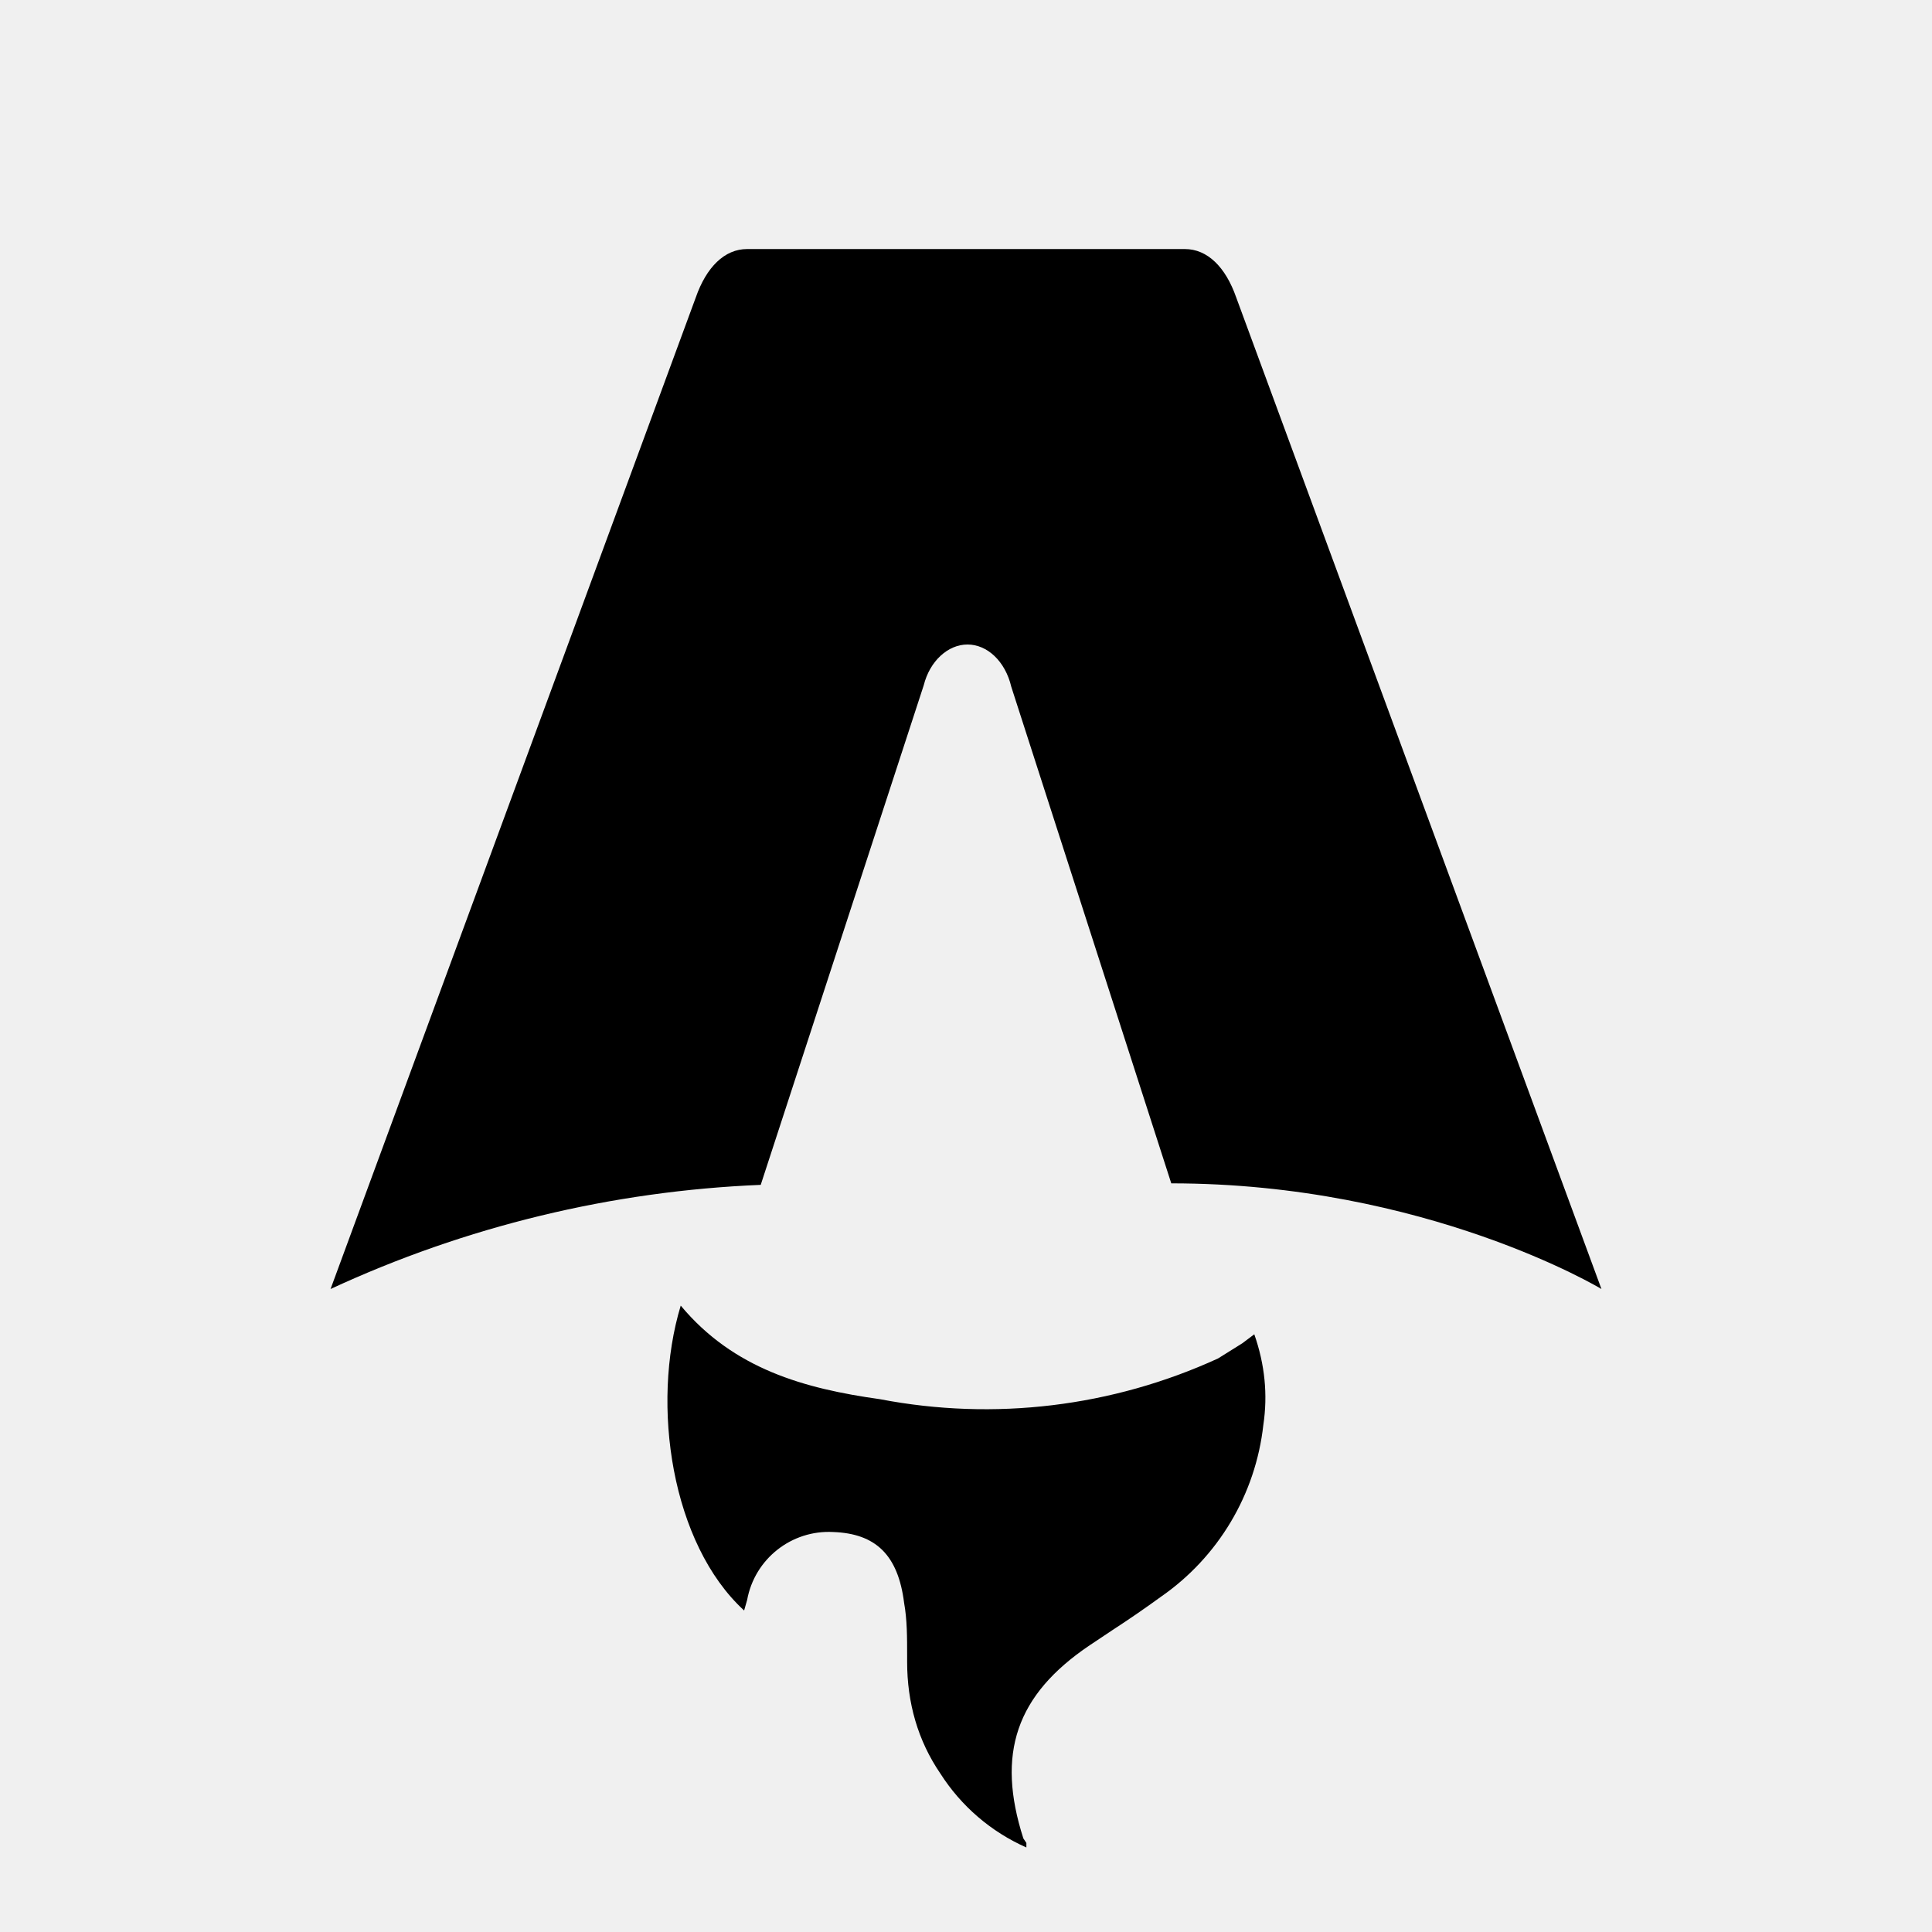
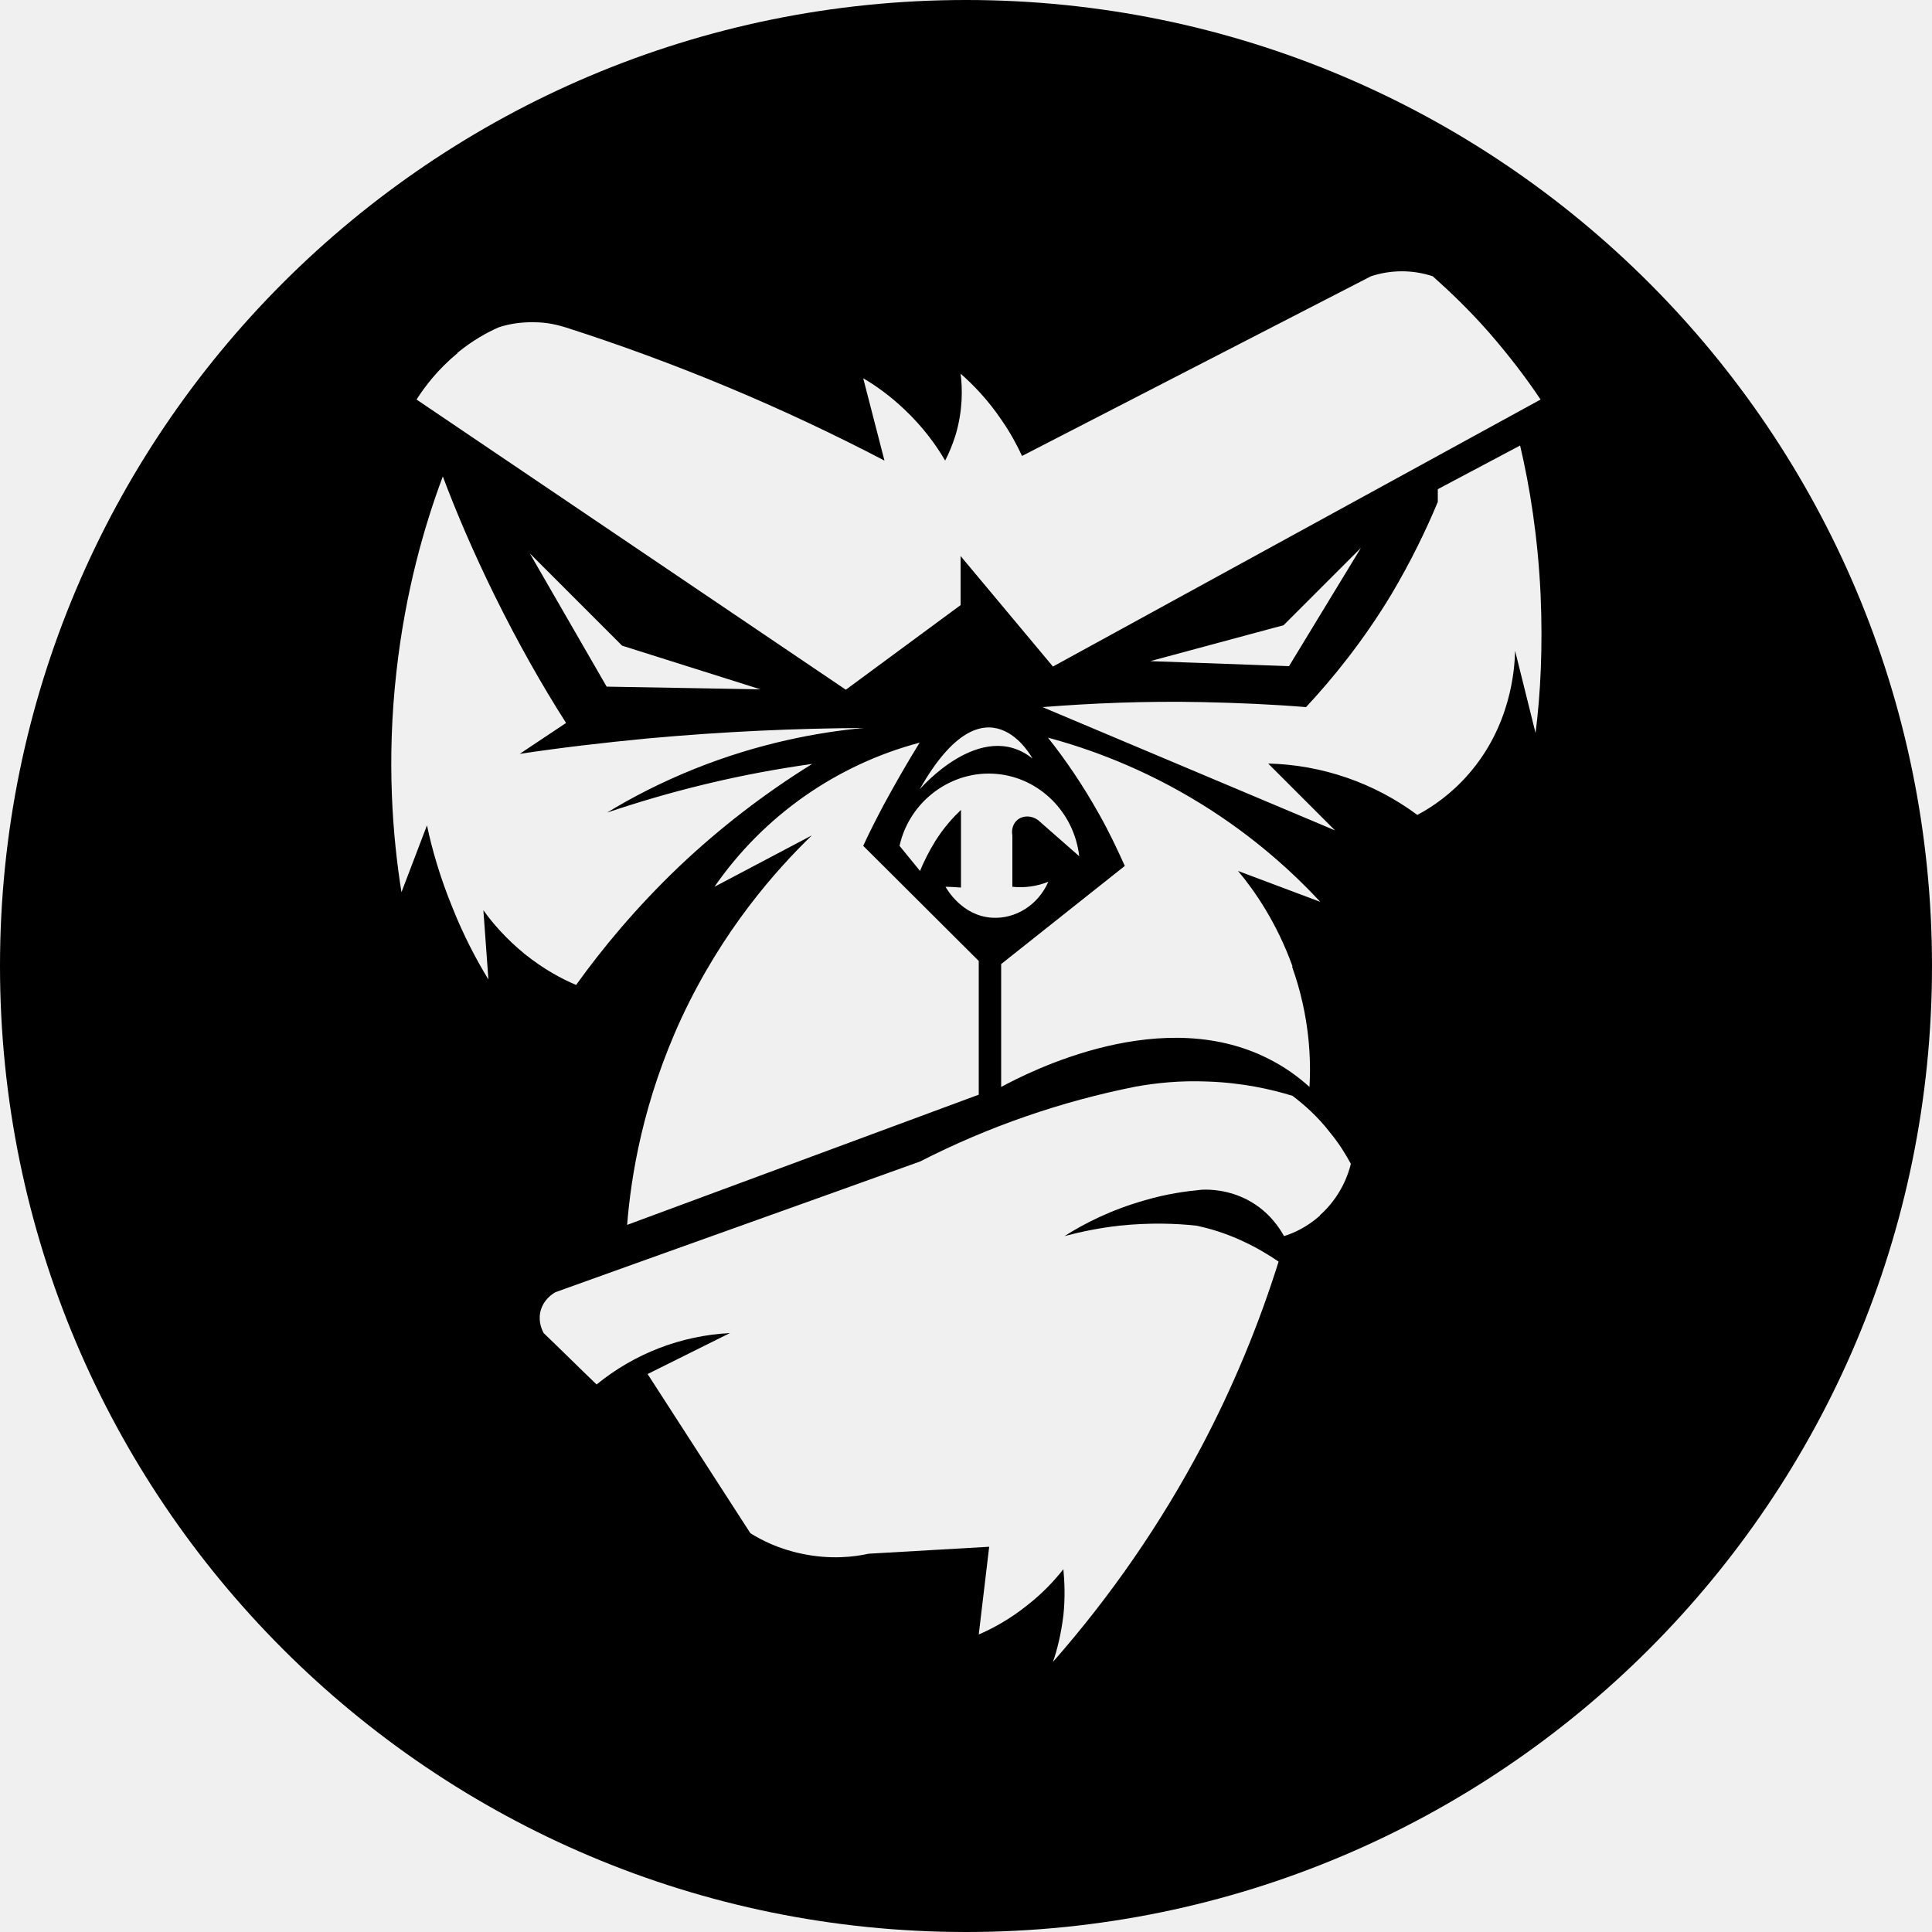
- <svg xmlns="http://www.w3.org/2000/svg" fill="none" viewBox="0 0 128 128">
-   <path d="M50.4 78.5a75.1 75.1 0 0 0-28.5 6.9l24.2-65.7c.7-2 1.9-3.2 3.4-3.2h29c1.5 0 2.7 1.2 3.4 3.2l24.2 65.7s-11.6-7-28.5-7L67 45.5c-.4-1.7-1.6-2.8-2.9-2.8-1.3 0-2.5 1.1-2.9 2.7L50.4 78.5Zm-1.1 28.2Zm-4.2-20.2c-2 6.6-.6 15.8 4.2 20.2a17.5 17.5 0 0 1 .2-.7 5.5 5.5 0 0 1 5.7-4.5c2.8.1 4.3 1.5 4.7 4.7.2 1.1.2 2.3.2 3.5v.4c0 2.7.7 5.2 2.2 7.4a13 13 0 0 0 5.7 4.9v-.3l-.2-.3c-1.8-5.6-.5-9.5 4.4-12.8l1.5-1a73 73 0 0 0 3.2-2.2 16 16 0 0 0 6.8-11.4c.3-2 .1-4-.6-6l-.8.6-1.6 1a37 37 0 0 1-22.4 2.7c-5-.7-9.7-2-13.2-6.2Z" />
-   <style>
-         path { fill: #000; }
-         @media (prefers-color-scheme: dark) {
-             path { fill: #FFF; }
-         }
-     </style>
+ <svg xmlns="http://www.w3.org/2000/svg" data-name="Capa 2" viewBox="0 0 50 50" fill="currentColor" with="50" height="50">
+   <path d="M25 0C11.19 0 0 11.19 0 25s11.19 25 25 25 25-11.19 25-25S38.81 0 25 0ZM11.84 9.13c.39-.32.77-.53 1.07-.66.21-.07.53-.14.92-.13.33 0 .6.07.8.13a52.33 52.33 0 0 1 8.26 3.45c-.18-.71-.37-1.42-.55-2.13.31.18.68.44 1.06.8.5.47.84.95 1.06 1.33.1-.19.19-.41.27-.66.19-.64.18-1.21.13-1.59.32.28.71.68 1.06 1.2.23.33.4.65.53.93l9.03-4.65a2.547 2.547 0 0 1 1.6 0c.46.41.96.89 1.46 1.46.53.61.97 1.19 1.33 1.73l-12.62 6.91-2.39-2.86v1.27l-2.97 2.19-11.11-7.51c.21-.33.55-.78 1.06-1.2Zm23.38 5.05-1.86 3.06-3.59-.13 3.45-.93 1.99-1.99Zm-1.78 10.84c.46 1.29.49 2.42.45 3.11-.31-.28-.63-.5-.93-.66-2.83-1.55-6.36.29-7.05.66v-3.18l3.2-2.54c-.19-.42-.4-.87-.66-1.33-.43-.77-.89-1.44-1.33-1.99 1.04.28 2.46.78 3.99 1.73 1.37.85 2.37 1.78 3.06 2.52l-2.13-.8c.42.5 1 1.33 1.41 2.47Zm-5.52-2.87c-.35-.31-.71-.62-1.06-.93-.17-.12-.39-.12-.53 0-.11.09-.16.25-.13.4v1.33a1.949 1.949 0 0 0 .93-.13c-.26.6-.85.97-1.46.93-.78-.05-1.17-.75-1.2-.8.13 0 .27.01.4.02v-2.01c-.2.19-.44.45-.66.8-.18.29-.31.56-.4.78l-.53-.65c.26-1.17 1.36-1.97 2.52-1.86 1.1.1 2 .99 2.13 2.13Zm-9.43.8a9.397 9.397 0 0 1 5.31-3.73c-.31.5-.62 1.04-.93 1.61-.19.36-.37.71-.53 1.06l2.99 2.98v3.46l-9.1 3.37c.1-1.26.41-3.2 1.41-5.36 1.06-2.27 2.44-3.82 3.37-4.72l-2.52 1.33Zm5.31-2.52c1.73-3.06 2.92-.8 2.92-.8-1.33-1.06-2.92.8-2.92.8Zm-4.12-2.59-3.98-.07-1.99-3.45 2.39 2.39 3.58 1.13Zm-7.17 5.72c.04.6.09 1.19.13 1.79-.31-.51-.64-1.13-.93-1.86-.32-.78-.53-1.51-.66-2.13-.22.58-.44 1.15-.66 1.73-.23-1.44-.39-3.41-.13-5.71.23-2.06.72-3.77 1.2-5.05.36.96.8 1.98 1.33 3.06.61 1.24 1.24 2.35 1.86 3.32-.4.27-.8.53-1.2.8 1.06-.16 2.17-.29 3.32-.4 1.98-.18 3.84-.26 5.58-.27-1.18.11-2.71.39-4.38 1.06-.87.35-1.62.74-2.26 1.13.77-.26 1.61-.51 2.52-.73.99-.24 1.93-.41 2.79-.53a21.46 21.46 0 0 0-3.45 2.66c-1.13 1.08-2 2.14-2.66 3.06-.36-.15-.83-.4-1.33-.8-.49-.4-.84-.81-1.06-1.12Zm21.65 7.9c-.35.31-.7.46-.93.53-.1-.18-.37-.63-.93-.93-.51-.27-.99-.28-1.2-.27-.42.04-.92.11-1.46.27-.89.25-1.59.61-2.09.93.41-.11.89-.21 1.42-.27.77-.08 1.45-.06 1.99 0 .34.07.75.19 1.2.4.37.17.68.36.93.53a28.51 28.51 0 0 1-1.99 4.78 28.926 28.926 0 0 1-3.85 5.58c.11-.31.21-.72.27-1.2.05-.47.03-.88 0-1.2-.22.28-.52.61-.93.93-.46.37-.91.61-1.26.76l.27-2.27-3.12.18c-.36.08-.98.16-1.73 0-.59-.12-1.04-.35-1.33-.53l-2.66-4.12c.71-.35 1.42-.71 2.13-1.06a5.93 5.93 0 0 0-3.45 1.33c-.46-.44-.91-.89-1.37-1.33-.03-.06-.14-.26-.09-.53.07-.35.36-.51.4-.53 3.14-1.13 6.29-2.25 9.43-3.38a21.426 21.426 0 0 1 5.59-1.94c.5-.09 1.13-.16 1.85-.13.9.03 1.65.2 2.2.37.29.22.65.53.98.96.23.28.4.56.53.8-.06.25-.25.84-.8 1.33Zm5.58-12.49c-.18-.71-.35-1.42-.53-2.13-.01.51-.12 1.95-1.2 3.19-.45.52-.95.86-1.33 1.06a6.746 6.746 0 0 0-3.86-1.33l1.73 1.73-7.57-3.19c1.27-.1 2.64-.16 4.12-.13.95.02 1.85.06 2.7.13.69-.74 1.48-1.71 2.21-2.92.51-.86.9-1.67 1.2-2.39v-.33l2.13-1.13c.25 1.06.46 2.36.53 3.85.06 1.36 0 2.57-.13 3.59Z" data-name="Capa 1" />
</svg>
